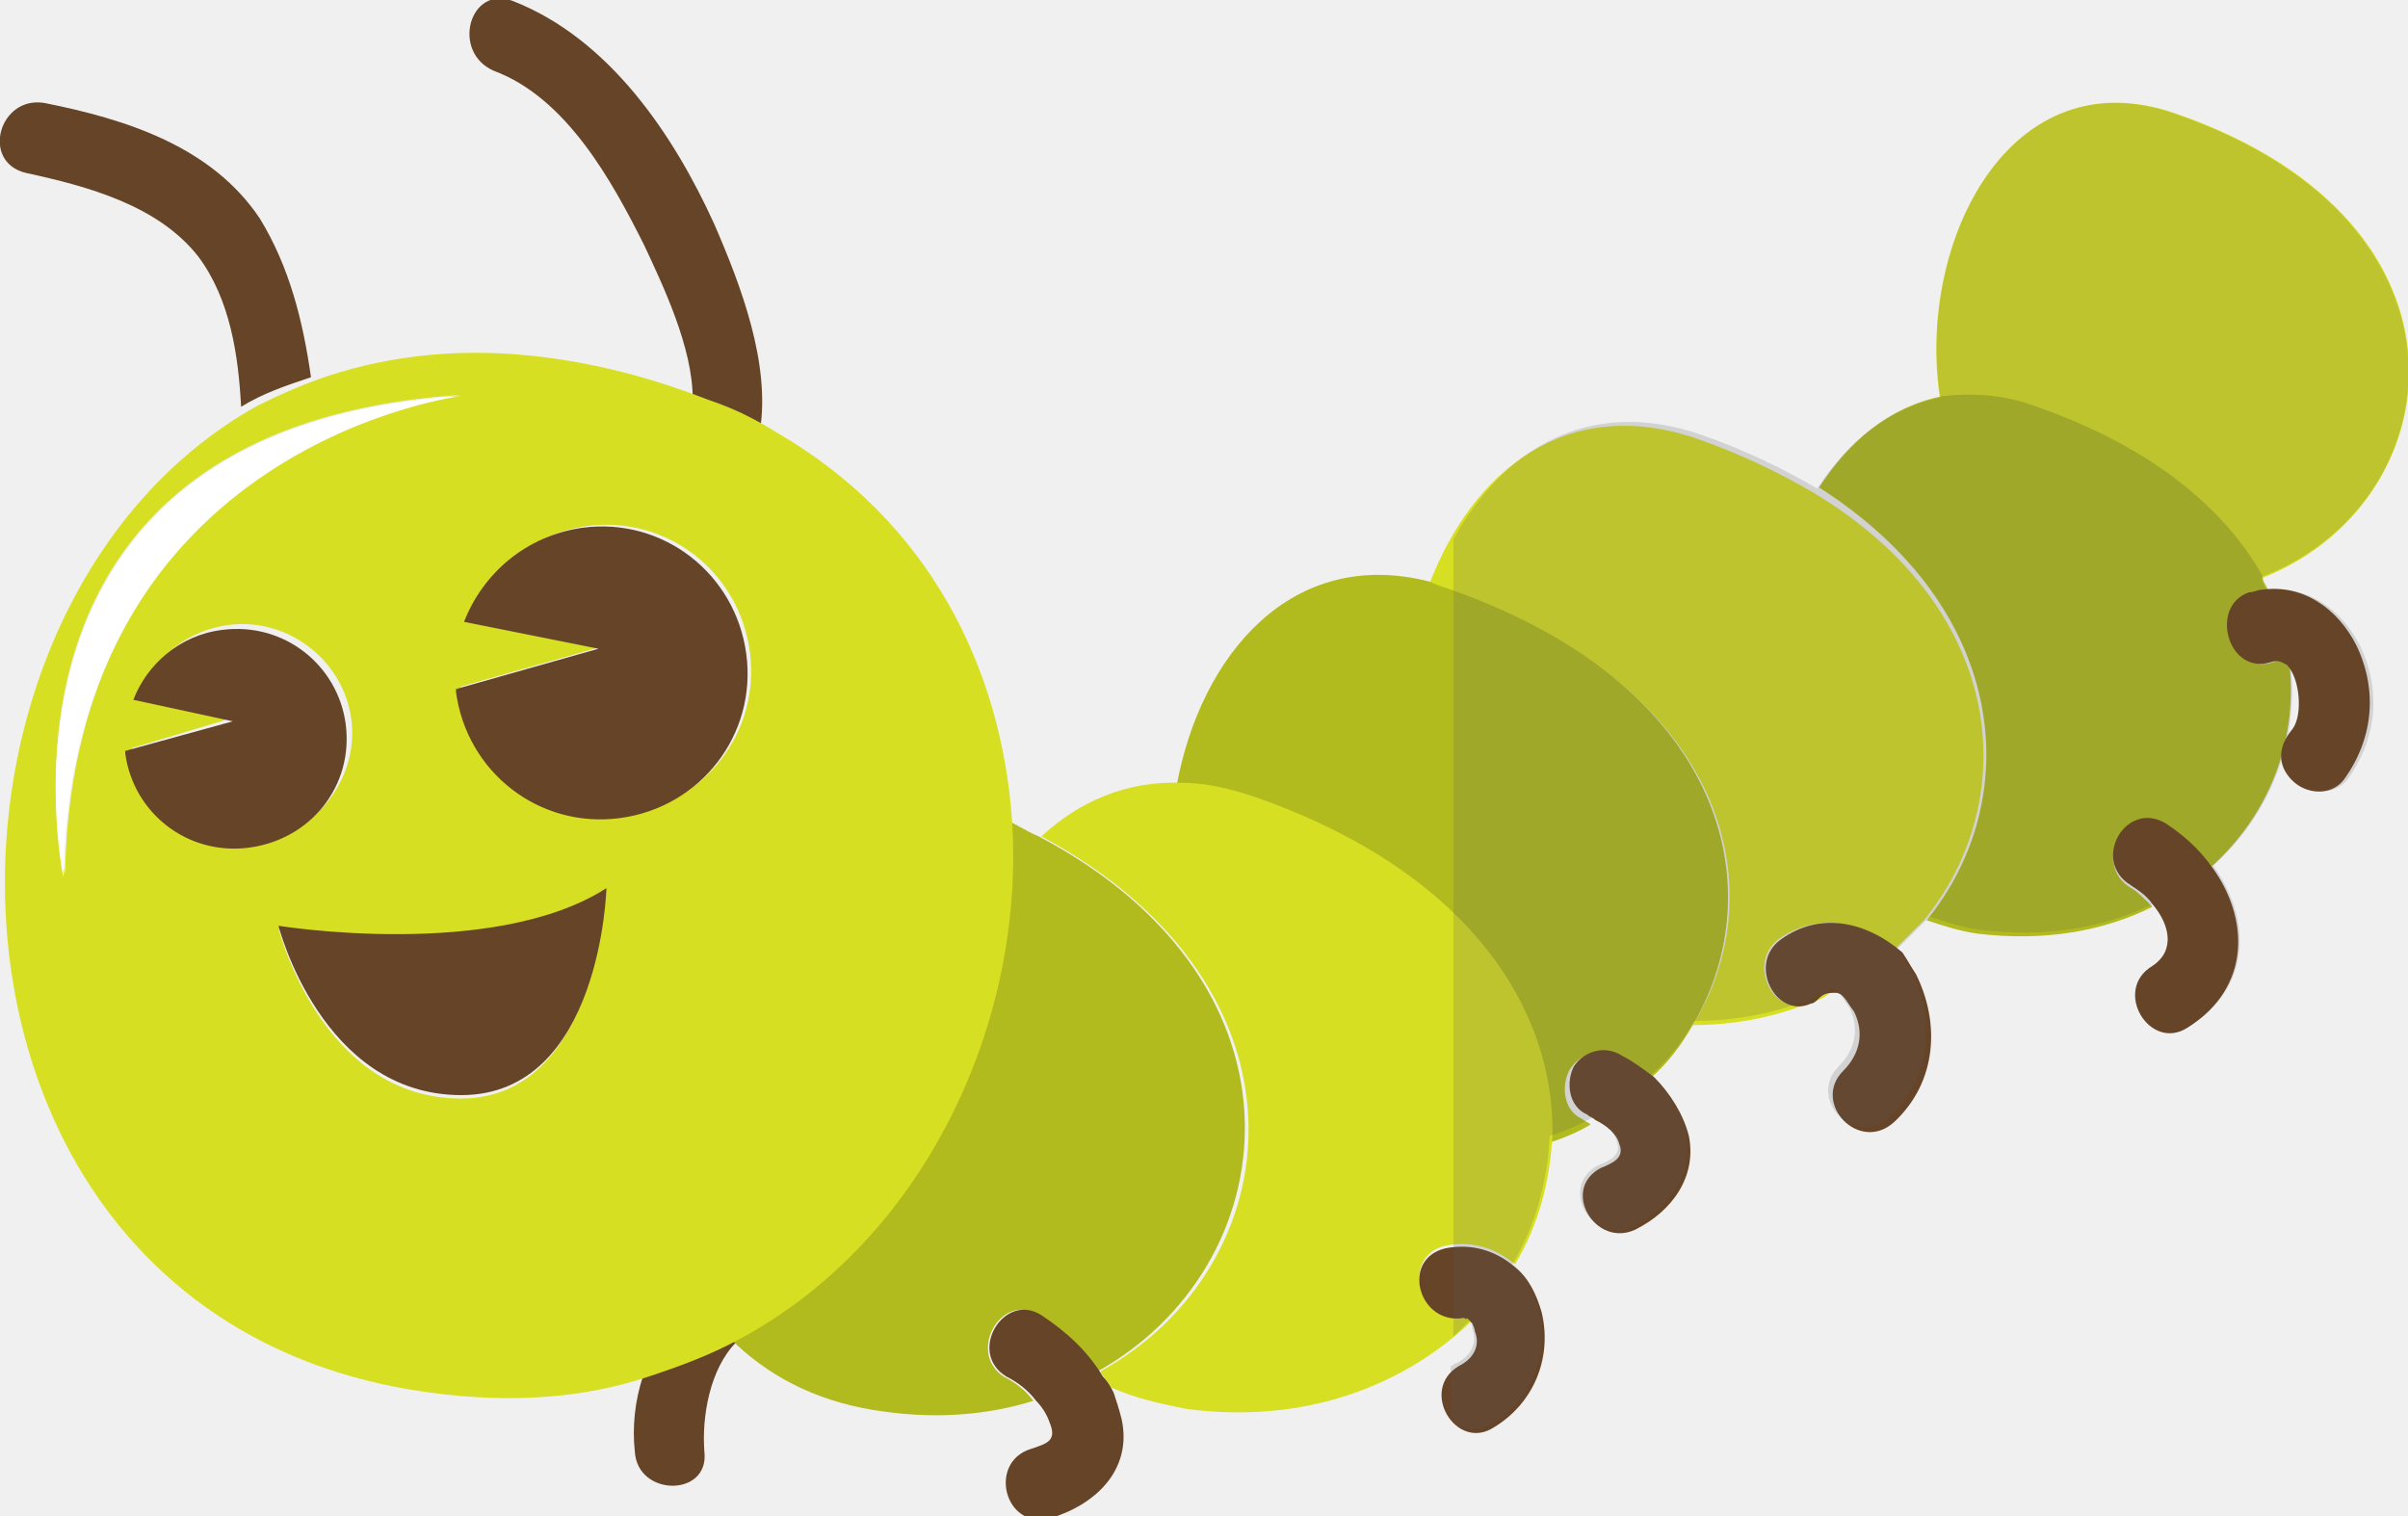
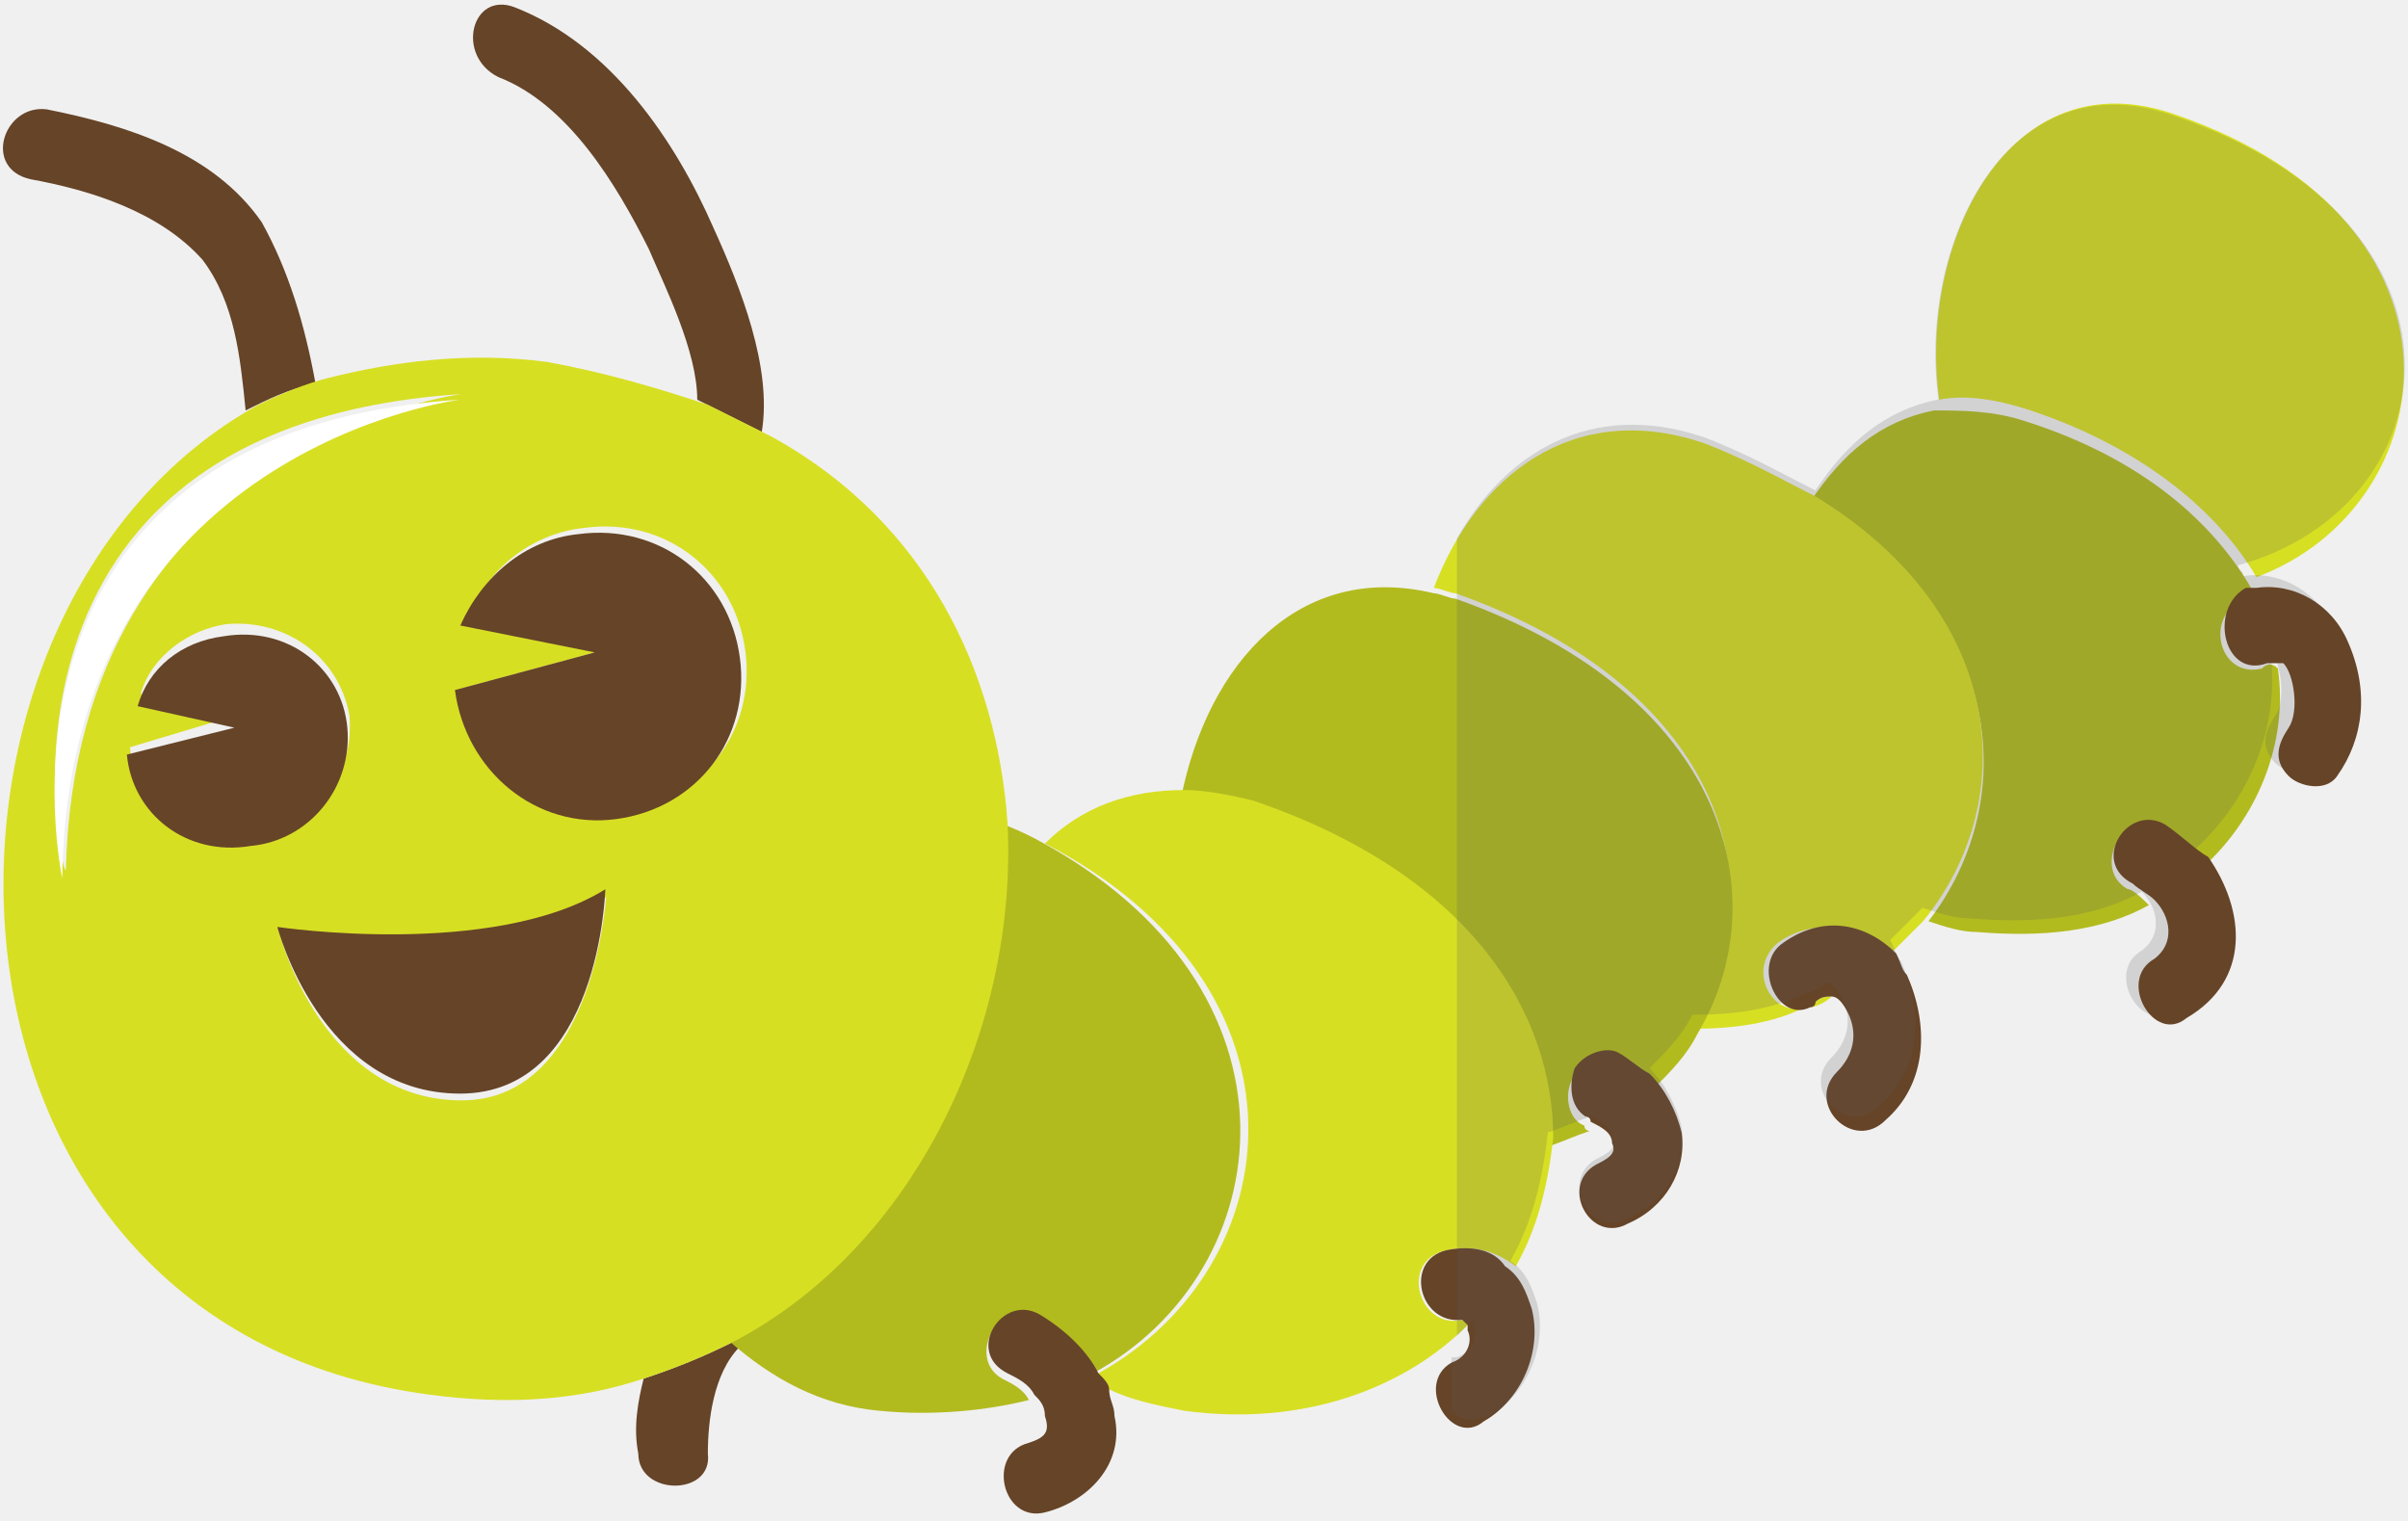
- <svg xmlns="http://www.w3.org/2000/svg" version="1.1" id="master-artboard" x="0px" y="0px" viewBox="0 0 300 188.8" style="enable-background:new 0 0 300 188.8;" xml:space="preserve">
+ <svg xmlns="http://www.w3.org/2000/svg" version="1.1" id="master-artboard" x="0px" y="0px" viewBox="0 0 150 94.7" style="enable-background:new 0 0 150 94.7;" xml:space="preserve">
  <style type="text/css">
	.st0{fill:#664428;}
	.st1{fill:#D7DF23;}
	.st2{fill:#B2BB1E;}
	.st3{fill:#FFFFFF;}
	.st4{opacity:0.2;}
	.st5{fill:#58595B;}
</style>
  <g transform="matrix(3.349134, 0, 0, 3.349134, -3172.74, -292.937)">
    <g>
-       <path class="st0" d="M957,95.6c-1.8-2.7-5-3.7-8-4.3c-1.7-0.3-2.4,2.2-0.7,2.6c2.3,0.5,4.9,1.2,6.4,3.1c1.2,1.6,1.5,3.7,1.6,5.6    c0.8-0.5,1.7-0.8,2.6-1.1C958.6,99.4,958.1,97.4,957,95.6z" />
+       <path class="st0" d="M952.2,91.6c-0.9-1.3-2.5-1.8-4-2.1c-0.8-0.1-1.2,1.1-0.3,1.3c1.1,0.2,2.4,0.6,3.2,1.5    c0.6,0.8,0.7,1.8,0.8,2.8c0.4-0.2,0.8-0.4,1.3-0.5C953,93.5,952.7,92.5,952.2,91.6z" />
    </g>
  </g>
  <g transform="matrix(3.349134, 0, 0, 3.349134, -3172.74, -292.937)">
-     <path class="st0" d="M973.9,95.8c-1.5-3.3-3.9-6.9-7.5-8.3c-1.6-0.6-2.3,1.9-0.7,2.6c2.7,1,4.4,4.1,5.6,6.5   c0.7,1.5,1.8,3.8,1.8,5.7c0.9,0.4,1.7,0.8,2.5,1.2C976,101,974.9,98.1,973.9,95.8z" />
+     <path class="st0" d="M960.6,91.7c-0.7-1.6-1.9-3.4-3.7-4.1c-0.8-0.3-1.1,0.9-0.3,1.3c1.3,0.5,2.2,2,2.8,3.2   c0.3,0.7,0.9,1.9,0.9,2.8c0.4,0.2,0.8,0.4,1.2,0.6C961.7,94.3,961.1,92.8,960.6,91.7z" />
  </g>
  <g transform="matrix(3.332924, 0, 0, 3.332924, -3150.847, -290.7487)">
-     <path class="st0" d="M969.4,138.7c-0.3,0.9-0.4,1.9-0.3,2.8c0.1,1.7,2.8,1.7,2.6,0c-0.1-1.3,0.2-3.1,1.2-4.1   c-0.1-0.1-0.1-0.1-0.2-0.2C971.7,137.9,970.6,138.4,969.4,138.7z" />
+     <path class="st0" d="M957.4,113c-0.1,0.4-0.2,0.9-0.1,1.4c0,0.8,1.4,0.8,1.3,0c0-0.6,0.1-1.5,0.6-2c0,0,0,0-0.1-0.1   C958.5,112.6,958,112.8,957.4,113z" />
  </g>
  <g transform="matrix(3.349134, 0, 0, 3.349134, -3172.74, -292.937)">
-     <path class="st1" d="M1023,102.7c4.3,1.5,7,3.8,8.4,6.3c7.1-2.7,8.7-13.2-3.1-17.3c-6.2-2.2-9.7,4.8-8.8,10.6   C1020.5,102.1,1021.7,102.2,1023,102.7z" />
+     <path class="st1" d="M985.1,95.1c2.1,0.7,3.5,1.9,4.2,3.1c3.5-1.3,4.3-6.6-1.5-8.6c-3.1-1.1-4.8,2.4-4.4,5.3   C983.9,94.8,984.5,94.9,985.1,95.1z" />
  </g>
  <g transform="matrix(3.349134, 0, 0, 3.349134, -3172.74, -292.937)">
-     <path class="st2" d="M1019,121.7c0.6,0.2,1.2,0.4,1.9,0.5c2.5,0.3,4.7-0.1,6.5-1c-0.3-0.3-0.6-0.6-0.8-0.7   c-1.5-0.9-0.1-3.2,1.3-2.3c0.7,0.4,1.2,0.9,1.7,1.5c2.1-1.9,3.2-4.6,2.9-7.5c-0.2-0.2-0.4-0.2-0.6-0.1c-1.6,0.5-2.3-2-0.7-2.6   c0.2-0.1,0.3-0.1,0.5-0.1c-0.1-0.2-0.2-0.3-0.2-0.5c-1.4-2.5-4.1-4.8-8.4-6.3c-1.3-0.5-2.5-0.5-3.5-0.4c-2,0.4-3.5,1.7-4.6,3.4   C1022.2,110.2,1022.6,117.3,1019,121.7z" />
+     <path class="st2" d="M983.2,104.6c0.3,0.1,0.6,0.2,0.9,0.2c1.2,0.1,2.3,0,3.2-0.5c-0.1-0.1-0.3-0.3-0.4-0.3c-0.7-0.4,0-1.6,0.6-1.1   c0.3,0.2,0.6,0.4,0.8,0.7c1-0.9,1.6-2.3,1.4-3.7c-0.1-0.1-0.2-0.1-0.3,0c-0.8,0.2-1.1-1-0.3-1.3c0.1,0,0.1,0,0.2,0   c0-0.1-0.1-0.1-0.1-0.2c-0.7-1.2-2-2.4-4.2-3.1c-0.6-0.2-1.2-0.2-1.7-0.2c-1,0.2-1.7,0.8-2.3,1.7   C984.7,98.9,984.9,102.4,983.2,104.6z" />
  </g>
  <g transform="matrix(3.349134, 0, 0, 3.349134, -3172.74, -292.937)">
-     <path class="st1" d="M1014.9,124.6c-0.1,0.1-0.2,0.1-0.3,0.2c0.3-0.1,0.6-0.2,0.8-0.4C1015.3,124.4,1015.1,124.5,1014.9,124.6z" />
+     <path class="st1" d="M981.1,106.1c0,0-0.1,0-0.1,0.1c0.1,0,0.3-0.1,0.4-0.2C981.3,106,981.2,106,981.1,106.1z" />
  </g>
  <g transform="matrix(3.349134, 0, 0, 3.349134, -3172.74, -292.937)">
-     <path class="st1" d="M1010.3,125.6c1.6,0,3-0.3,4.3-0.8c-1.3,0.5-2.3-1.5-1.1-2.4c1.4-1,3.2-0.7,4.2,0.5c0.4-0.4,0.8-0.8,1.2-1.2   c3.6-4.4,3.2-11.5-4.1-15.9c-1.2-0.7-2.6-1.4-4.3-2c-4.9-1.7-8.4,1.2-10,5.4c0.3,0.1,0.6,0.2,0.8,0.3   C1011.6,113,1013.4,120.6,1010.3,125.6z" />
+     <path class="st1" d="M978.8,106.6c0.8,0,1.5-0.1,2.1-0.4c-0.6,0.2-1.1-0.7-0.5-1.2c0.7-0.5,1.6-0.3,2.1,0.2   c0.2-0.2,0.4-0.4,0.6-0.6c1.8-2.2,1.6-5.7-2-7.9c-0.6-0.3-1.3-0.7-2.1-1c-2.4-0.8-4.2,0.6-5,2.7c0.1,0,0.3,0.1,0.4,0.1   C979.5,100.3,980.4,104.1,978.8,106.6z" />
  </g>
  <g transform="matrix(3.349134, 0, 0, 3.349134, -3172.74, -292.937)">
-     <path class="st2" d="M1004.9,130c0.6-0.2,1.1-0.4,1.6-0.7c-0.1-0.1-0.2-0.1-0.3-0.2c-0.7-0.3-0.8-1.2-0.5-1.8   c0.4-0.7,1.2-0.8,1.8-0.5c0.4,0.2,0.9,0.5,1.2,0.8c0.7-0.6,1.2-1.3,1.6-2c3-5.1,1.2-12.6-9-16.2c-0.3-0.1-0.6-0.2-0.8-0.3   c-5.1-1.3-8.5,2.7-9.4,7.6c0.8,0,1.7,0.2,2.6,0.5C1001.8,120.1,1005,125.3,1004.9,130z" />
+     <path class="st2" d="M976.1,108.8c0.3-0.1,0.5-0.2,0.8-0.3c0,0-0.1,0-0.1-0.1c-0.3-0.1-0.4-0.6-0.2-0.9c0.2-0.3,0.6-0.4,0.9-0.2   c0.2,0.1,0.4,0.2,0.6,0.4c0.3-0.3,0.6-0.6,0.8-1c1.5-2.5,0.6-6.3-4.5-8.1c-0.1,0-0.3-0.1-0.4-0.1c-2.5-0.6-4.2,1.3-4.7,3.8   c0.4,0,0.8,0.1,1.3,0.2C974.6,103.8,976.2,106.4,976.1,108.8z" />
  </g>
  <g transform="matrix(3.332924, 0, 0, 3.332924, -3150.847, -290.7487)">
-     <path class="st1" d="M986.5,138.5c0.1,0.2,0.3,0.4,0.4,0.6c0.9,0.4,1.8,0.6,2.8,0.8c4.5,0.6,8.2-0.9,10.7-3.3   c-0.1-0.1-0.1-0.2-0.2-0.2c0.1,0.1-0.1,0-0.1,0c-1.7,0.4-2.4-2.2-0.7-2.6c1-0.2,1.9,0.1,2.6,0.7c0.9-1.5,1.3-3.1,1.4-4.8   c0.1-4.7-3.1-9.9-11.2-12.7c-0.9-0.3-1.8-0.5-2.6-0.5c-2.1-0.1-3.9,0.7-5.3,2C994.9,124.2,993.6,134.6,986.5,138.5z" />
+     <path class="st1" d="M965.9,112.9c0,0.1,0.1,0.2,0.2,0.3c0.4,0.2,0.9,0.3,1.4,0.4c2.2,0.3,4.1-0.4,5.3-1.6c0,0,0-0.1-0.1-0.1   c0,0,0,0,0,0c-0.8,0.2-1.2-1.1-0.3-1.3c0.5-0.1,0.9,0,1.3,0.3c0.4-0.7,0.6-1.5,0.7-2.4c0-2.3-1.5-4.9-5.6-6.3   c-0.4-0.1-0.9-0.2-1.3-0.2c-1,0-1.9,0.3-2.6,1C970.1,105.7,969.5,110.9,965.9,112.9z" />
  </g>
  <g transform="matrix(3.332924, 0, 0, 3.332924, -3150.847, -290.7487)">
-     <path class="st2" d="M972.7,137.3c0.1,0.1,0.1,0.1,0.2,0.2c1.4,1.3,3.2,2.2,5.5,2.5c2.1,0.3,4,0.1,5.6-0.4   c-0.3-0.4-0.7-0.7-1.1-0.9c-1.4-0.9-0.1-3.2,1.3-2.3c0.8,0.6,1.7,1.3,2.2,2.1c7-3.9,8.4-14.4-2.2-20c-0.5-0.2-0.9-0.5-1.4-0.7   C983.4,125.5,979.6,133.6,972.7,137.3z" />
+     <path class="st2" d="M959,112.3C959.1,112.3,959.1,112.3,959,112.3c0.8,0.7,1.7,1.2,2.8,1.3c1,0.1,2,0,2.8-0.2   c-0.1-0.2-0.3-0.3-0.5-0.4c-0.7-0.4,0-1.6,0.6-1.1c0.4,0.3,0.8,0.6,1.1,1c3.5-1.9,4.2-7.2-1.1-10c-0.2-0.1-0.4-0.2-0.7-0.3   C964.4,106.4,962.5,110.4,959,112.3z" />
  </g>
  <g transform="matrix(3.332924, 0, 0, 3.332924, -3148.847, -290.7487)">
-     <path class="st1" d="M960.9,139.3c3,0.4,5.7,0.2,8.1-0.6c1.2-0.4,2.3-0.8,3.4-1.4c6.9-3.7,10.7-11.8,10.2-19.4   c-0.4-5.7-3.1-11.2-8.8-14.5c-0.8-0.5-1.6-0.9-2.5-1.2c-1.8-0.7-3.8-1.3-6.1-1.6c-3-0.4-5.8-0.1-8.2,0.7c-0.9,0.3-1.8,0.7-2.6,1.1   C940.7,110,941.1,136.7,960.9,139.3z M949.7,115.2C949.7,115.2,949.7,115.2,949.7,115.2l4-1.2l-3.7-0.8c0.5-1.4,1.8-2.4,3.3-2.6   c2.2-0.3,4.3,1.3,4.6,3.5c0.3,2.2-1.3,4.3-3.5,4.6C952,119.1,949.9,117.5,949.7,115.2z M962,128.3c-5.2,0-6.8-6.3-6.8-6.3   s8.1,1.3,12.2-1.4C967.4,120.6,967.1,128.3,962,128.3z M966.7,106.9c3-0.4,5.7,1.7,6.1,4.7c0.4,3-1.7,5.7-4.7,6.1   c-3,0.4-5.7-1.7-6.1-4.7c0,0,0-0.1,0-0.1l5.3-1.5l-5-1C962.9,108.6,964.6,107.2,966.7,106.9z M962,102c0,0-14.5,1.8-14.8,17.9   C947.1,119.9,943.5,103.2,962,102z" />
+     <path class="st1" d="M952.8,113.3c1.5,0.2,2.8,0.1,4-0.3c0.6-0.2,1.1-0.4,1.7-0.7c3.4-1.8,5.3-5.9,5.1-9.7   c-0.2-2.8-1.5-5.6-4.4-7.2c-0.4-0.2-0.8-0.4-1.2-0.6c-0.9-0.3-1.9-0.6-3-0.8c-1.5-0.2-2.9,0-4.1,0.3c-0.4,0.1-0.9,0.3-1.3,0.5   C942.7,98.6,942.9,112,952.8,113.3z M947.2,101.2L947.2,101.2l2-0.6l-1.8-0.4c0.2-0.7,0.9-1.2,1.6-1.3c1.1-0.1,2.1,0.6,2.3,1.7   c0.1,1.1-0.6,2.1-1.7,2.3C948.4,103.2,947.3,102.4,947.2,101.2z M953.4,107.8c-2.6,0-3.4-3.1-3.4-3.1s4,0.6,6.1-0.7   C956.1,103.9,955.9,107.8,953.4,107.8z M955.7,97.1c1.5-0.2,2.8,0.8,3,2.3c0.2,1.5-0.8,2.8-2.3,3s-2.8-0.8-3-2.3v0l2.6-0.7   l-2.5-0.5C953.8,97.9,954.7,97.2,955.7,97.1z M953.4,94.6c0,0-7.2,0.9-7.4,8.9C945.9,103.6,944.1,95.2,953.4,94.6z" />
  </g>
  <g transform="matrix(3.332924, 0, 0, 3.332924, -3150.847, -290.7487)">
-     <path class="st0" d="M984.3,136.4c-1.4-0.9-2.8,1.4-1.3,2.3c0.4,0.2,0.8,0.5,1.1,0.9c0.2,0.2,0.4,0.5,0.5,0.8   c0.3,0.7-0.1,0.8-0.7,1c-1.6,0.5-1,3,0.7,2.6c1.7-0.5,3.1-1.8,2.7-3.7c-0.1-0.4-0.2-0.7-0.3-1c-0.1-0.2-0.2-0.4-0.4-0.6   C986,137.7,985.2,137,984.3,136.4z" />
+     <path class="st0" d="M964.8,111.8c-0.7-0.4-1.4,0.7-0.6,1.1c0.2,0.1,0.4,0.2,0.5,0.4c0.1,0.1,0.2,0.2,0.2,0.4   c0.1,0.3,0,0.4-0.3,0.5c-0.8,0.2-0.5,1.5,0.3,1.3c0.8-0.2,1.5-0.9,1.3-1.8c0-0.2-0.1-0.3-0.1-0.5c0-0.1-0.1-0.2-0.2-0.3   C965.7,112.5,965.3,112.1,964.8,111.8z" />
  </g>
  <g transform="matrix(3.332924, 0, 0, 3.332924, -3150.847, -290.7487)">
-     <path class="st0" d="M999.4,133.9c-1.7,0.4-1,2.9,0.7,2.6c0,0,0.1,0.1,0.1,0c0.1,0.1,0.2,0.2,0.2,0.2s0.1,0.2,0.1,0.3   c0.2,0.5,0,1-0.6,1.3c-1.5,0.9-0.1,3.2,1.3,2.3c1.5-0.9,2.2-2.6,1.8-4.3c-0.2-0.7-0.5-1.3-1-1.7   C1001.3,134,1000.4,133.7,999.4,133.9z" />
+     <path class="st0" d="M972.4,110.6c-0.8,0.2-0.5,1.4,0.3,1.3c0,0,0,0,0,0c0,0,0.1,0.1,0.1,0.1s0,0.1,0,0.1c0.1,0.2,0,0.5-0.3,0.6   c-0.7,0.4,0,1.6,0.6,1.1c0.7-0.4,1.1-1.3,0.9-2.1c-0.1-0.3-0.2-0.6-0.5-0.8C973.3,110.6,972.9,110.5,972.4,110.6z" />
  </g>
  <g transform="matrix(3.332924, 0, 0, 3.332924, -3150.847, -290.7487)">
-     <path class="st0" d="M1004.2,127.1c-0.3,0.6-0.2,1.5,0.5,1.8c0.1,0.1,0.2,0.1,0.3,0.2c0.4,0.2,0.8,0.5,0.9,0.9   c0.2,0.5-0.2,0.7-0.7,0.9c-1.5,0.8-0.2,3,1.3,2.3c1.4-0.7,2.3-2,2-3.5c-0.2-0.8-0.7-1.6-1.3-2.2c-0.4-0.3-0.8-0.6-1.2-0.8   C1005.4,126.3,1004.6,126.5,1004.2,127.1z" />
+     <path class="st0" d="M974.8,107.2c-0.1,0.3-0.1,0.7,0.2,0.9c0,0,0.1,0,0.1,0.1c0.2,0.1,0.4,0.2,0.4,0.4c0.1,0.2-0.1,0.3-0.3,0.4   c-0.7,0.4-0.1,1.5,0.6,1.1c0.7-0.3,1.1-1,1-1.7c-0.1-0.4-0.3-0.8-0.6-1.1c-0.2-0.1-0.4-0.3-0.6-0.4   C975.4,106.8,975,106.9,974.8,107.2z" />
  </g>
  <g transform="matrix(3.349134, 0, 0, 3.349134, -3172.74, -292.937)">
-     <path class="st0" d="M1013.6,122.4c-1.3,0.9-0.2,3,1.1,2.4h0c0.1,0,0.2-0.1,0.3-0.2c0.2-0.2,0.4-0.2,0.6-0.2c0.3,0,0.4,0.3,0.7,0.7   c0.4,0.8,0.2,1.6-0.4,2.2c-1.2,1.2,0.6,3.1,1.9,1.9c1.6-1.5,1.7-3.7,0.8-5.5c-0.2-0.3-0.3-0.5-0.5-0.8   C1016.7,121.7,1015,121.4,1013.6,122.4z" />
+     <path class="st0" d="M980.5,105c-0.6,0.4-0.1,1.5,0.5,1.2l0,0c0,0,0.1,0,0.1-0.1c0.1-0.1,0.2-0.1,0.3-0.1c0.1,0,0.2,0.1,0.3,0.3   c0.2,0.4,0.1,0.8-0.2,1.1c-0.6,0.6,0.3,1.5,0.9,0.9c0.8-0.7,0.8-1.8,0.4-2.7c-0.1-0.1-0.1-0.2-0.2-0.4   C982,104.6,981.2,104.5,980.5,105z" />
  </g>
  <g transform="matrix(3.349134, 0, 0, 3.349134, -3167.74, -292.937)">
-     <path class="st0" d="M962.8,113.1c0,0,0,0.1,0,0.1c0.4,3,3.1,5.1,6.1,4.7c3-0.4,5.1-3.1,4.7-6.1c-0.4-3-3.1-5.1-6.1-4.7   c-2.1,0.3-3.7,1.7-4.4,3.5l5,1L962.8,113.1z" />
+     <path class="st0" d="M954.3,100.3L954.3,100.3c0.2,1.5,1.5,2.6,3,2.4s2.5-1.5,2.3-3c-0.2-1.5-1.5-2.5-3-2.3c-1,0.1-1.8,0.8-2.2,1.7   l2.5,0.5L954.3,100.3z" />
  </g>
  <g transform="matrix(3.349134, 0, 0, 3.349134, -3166.74, -292.937)">
-     <path class="st0" d="M958.4,114.4c-0.3-2.2-2.3-3.8-4.6-3.5c-1.6,0.2-2.8,1.3-3.3,2.6l3.7,0.8l-4,1.1c0,0,0,0.1,0,0.1   c0.3,2.2,2.3,3.8,4.6,3.5C957.1,118.7,958.7,116.7,958.4,114.4z" />
+     <path class="st0" d="M952,101c-0.1-1.1-1.1-1.9-2.3-1.7c-0.8,0.1-1.4,0.6-1.6,1.3l1.8,0.4l-2,0.5v0c0.1,1.1,1.1,1.9,2.3,1.7   C951.3,103.1,952.1,102.1,952,101z" />
  </g>
  <g transform="matrix(3.349134, 0, 0, 3.349134, -3165.74, -296.937)">
-     <path class="st0" d="M955.6,123.1c0,0,1.6,6.3,6.8,6.3c5.2,0,5.4-7.7,5.4-7.7C963.6,124.4,955.6,123.1,955.6,123.1z" />
+     <path class="st0" d="M950.4,105.9c0,0,0.8,3.1,3.4,3.1c2.6,0,2.7-3.8,2.7-3.8C954.4,106.5,950.4,105.9,950.4,105.9z" />
  </g>
  <g transform="matrix(3.349134, 0, 0, 3.349134, -3164.74, -292.937)">
-     <path class="st3" d="M947.3,120.1c0.3-16.1,14.8-17.9,14.8-17.9C943.7,103.4,947.3,120.1,947.3,120.1z" />
+     <path class="st3" d="M946.1,103.8c0.1-8,7.4-8.9,7.4-8.9C944.3,95.5,946.1,103.8,946.1,103.8z" />
  </g>
  <g transform="matrix(3.332924, 0, 0, 3.332924, -3150.847, -290.7487)" class="st4">
-     <path class="st5" d="M1026.7,91.5c-6.2-2.2-9.7,4.8-8.8,10.6c-2,0.4-3.5,1.7-4.6,3.4c-1.2-0.7-2.6-1.4-4.3-2   c-4.3-1.5-7.5,0.6-9.3,3.9v29.8c0.2-0.2,0.4-0.4,0.6-0.6c0.1,0.1,0.1,0.2,0.1,0.3c0.2,0.5,0,1-0.6,1.3c-0.1,0-0.1,0.1-0.2,0.1v2   c0.4,0.4,0.9,0.5,1.5,0.2c1.5-0.9,2.2-2.6,1.8-4.3c-0.2-0.7-0.5-1.3-1-1.7c0.9-1.5,1.3-3.1,1.4-4.8c0.6-0.2,1.1-0.4,1.6-0.7   c0.4,0.2,0.8,0.5,0.9,0.9c0.2,0.5-0.2,0.7-0.7,0.9c-1.5,0.8-0.2,3,1.3,2.3c1.4-0.7,2.3-2,2-3.5c-0.2-0.8-0.7-1.6-1.3-2.2   c0.7-0.6,1.2-1.3,1.6-2c1.6,0,3-0.3,4.3-0.8h0c0.3-0.1,0.6-0.2,0.8-0.4c0.3,0,0.4,0.3,0.7,0.7c0.4,0.8,0.2,1.6-0.4,2.2   c-1.2,1.2,0.6,3.1,1.9,1.9c1.6-1.5,1.7-3.7,0.8-5.5c-0.2-0.3-0.3-0.5-0.5-0.8c0.4-0.4,0.8-0.8,1.2-1.2c0.6,0.2,1.2,0.4,1.9,0.5   c2.5,0.3,4.7-0.1,6.5-1c0.6,0.7,0.9,1.7,0,2.3c-1.5,0.9-0.1,3.2,1.3,2.3c2.4-1.5,2.3-4.1,0.9-6c2.1-1.9,3.2-4.6,2.9-7.5   c0.5,0.5,0.6,1.9,0.2,2.4c-0.5,0.6-0.6,1.3,0,1.9c0.5,0.5,1.4,0.6,1.9,0c1.1-1.5,1.3-3.3,0.5-5c-0.7-1.4-2-2.3-3.5-2.1   c-0.1-0.2-0.2-0.3-0.2-0.5C1037,106.1,1038.5,95.6,1026.7,91.5z" />
+     <path class="st5" d="M986,89.4c-3.1-1.1-4.8,2.4-4.4,5.3c-1,0.2-1.7,0.8-2.3,1.7c-0.6-0.3-1.3-0.7-2.1-1c-2.1-0.7-3.7,0.3-4.6,1.9   v14.9c0.1-0.1,0.2-0.2,0.3-0.3c0,0,0,0.1,0,0.1c0.1,0.2,0,0.5-0.3,0.6c0,0,0,0-0.1,0v1c0.2,0.2,0.4,0.2,0.7,0.1   c0.7-0.4,1.1-1.3,0.9-2.1c-0.1-0.3-0.2-0.6-0.5-0.8c0.4-0.7,0.6-1.5,0.7-2.4c0.3-0.1,0.5-0.2,0.8-0.3c0.2,0.1,0.4,0.2,0.4,0.4   c0.1,0.2-0.1,0.3-0.3,0.4c-0.7,0.4-0.1,1.5,0.6,1.1c0.7-0.3,1.1-1,1-1.7c-0.1-0.4-0.3-0.8-0.6-1.1c0.3-0.3,0.6-0.6,0.8-1   c0.8,0,1.5-0.1,2.1-0.4l0,0c0.1,0,0.3-0.1,0.4-0.2c0.1,0,0.2,0.1,0.3,0.3c0.2,0.4,0.1,0.8-0.2,1.1c-0.6,0.6,0.3,1.5,0.9,0.9   c0.8-0.7,0.8-1.8,0.4-2.7c-0.1-0.1-0.1-0.2-0.2-0.4c0.2-0.2,0.4-0.4,0.6-0.6c0.3,0.1,0.6,0.2,0.9,0.2c1.2,0.1,2.3,0,3.2-0.5   c0.3,0.3,0.4,0.8,0,1.1c-0.7,0.4,0,1.6,0.6,1.1c1.2-0.7,1.1-2,0.4-3c1-0.9,1.6-2.3,1.4-3.7c0.2,0.2,0.3,0.9,0.1,1.2   c-0.2,0.3-0.3,0.6,0,0.9c0.2,0.2,0.7,0.3,0.9,0c0.5-0.7,0.6-1.6,0.2-2.5c-0.3-0.7-1-1.1-1.7-1c0-0.1-0.1-0.1-0.1-0.2   C991.2,96.7,991.9,91.4,986,89.4z" />
  </g>
  <g transform="matrix(3.349134, 0, 0, 3.349134, -3172.74, -292.937)">
-     <path class="st0" d="M1027.9,118.1c-1.5-0.9-2.8,1.4-1.3,2.3c0.3,0.2,0.6,0.4,0.8,0.7c0.6,0.7,0.9,1.7,0,2.3   c-1.5,0.9-0.1,3.2,1.3,2.3c2.4-1.5,2.3-4.1,0.9-6C1029.1,119,1028.5,118.5,1027.9,118.1z" />
+     <path class="st0" d="M987.6,102.8c-0.7-0.4-1.4,0.7-0.6,1.1c0.1,0.1,0.3,0.2,0.4,0.3c0.3,0.3,0.4,0.8,0,1.1c-0.7,0.4,0,1.6,0.6,1.1   c1.2-0.7,1.1-2,0.4-3C988.2,103.3,987.9,103,987.6,102.8z" />
  </g>
  <g transform="matrix(3.349134, 0, 0, 3.349134, -3172.74, -292.937)">
-     <path class="st0" d="M1031.8,112.1c0.3-0.1,0.4,0,0.6,0.1c0.5,0.5,0.6,1.9,0.2,2.4c-0.5,0.6-0.6,1.3,0,1.9c0.5,0.5,1.4,0.6,1.9,0   c1.1-1.5,1.3-3.3,0.5-5c-0.7-1.4-2-2.3-3.5-2.1c-0.2,0-0.3,0.1-0.5,0.1C1029.5,110,1030.2,112.6,1031.8,112.1z" />
+     <path class="st0" d="M989.5,99.8c0.1,0,0.2,0,0.3,0c0.2,0.2,0.3,0.9,0.1,1.2c-0.2,0.3-0.3,0.6,0,0.9c0.2,0.2,0.7,0.3,0.9,0   c0.5-0.7,0.6-1.6,0.2-2.5c-0.3-0.7-1-1.1-1.7-1c-0.1,0-0.1,0-0.2,0C988.4,98.8,988.7,100.1,989.5,99.8z" />
  </g>
</svg>
